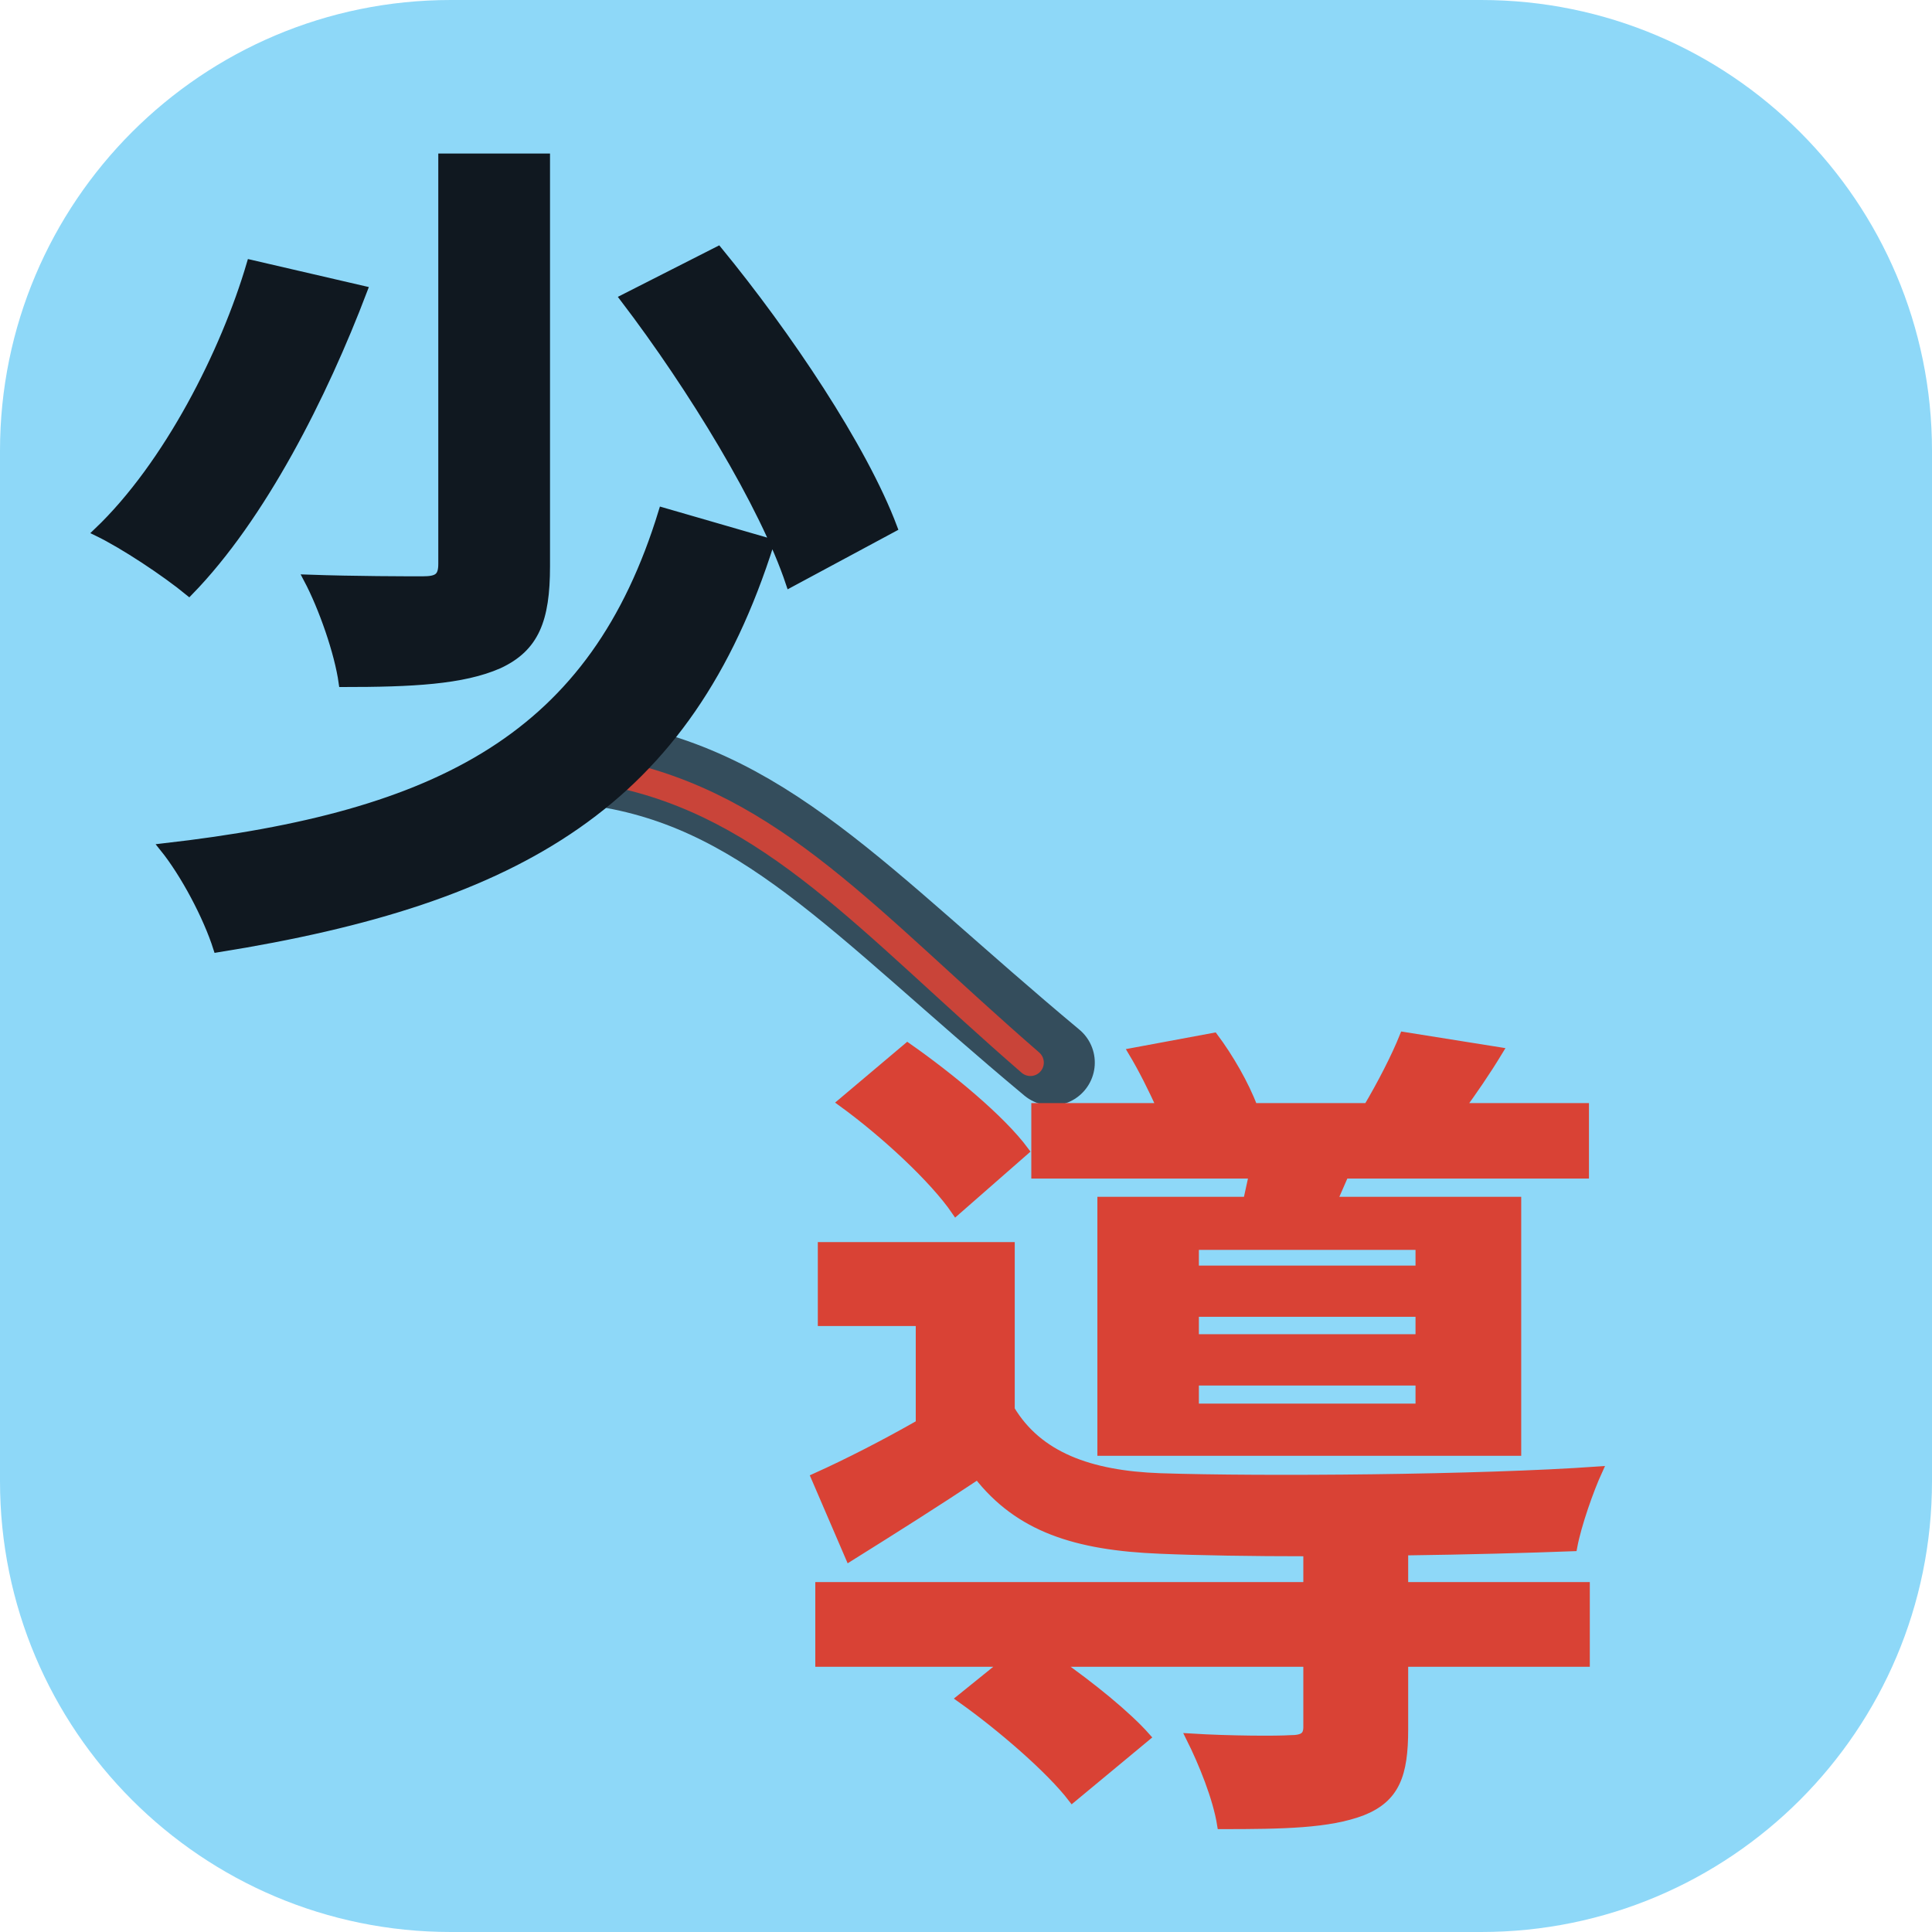
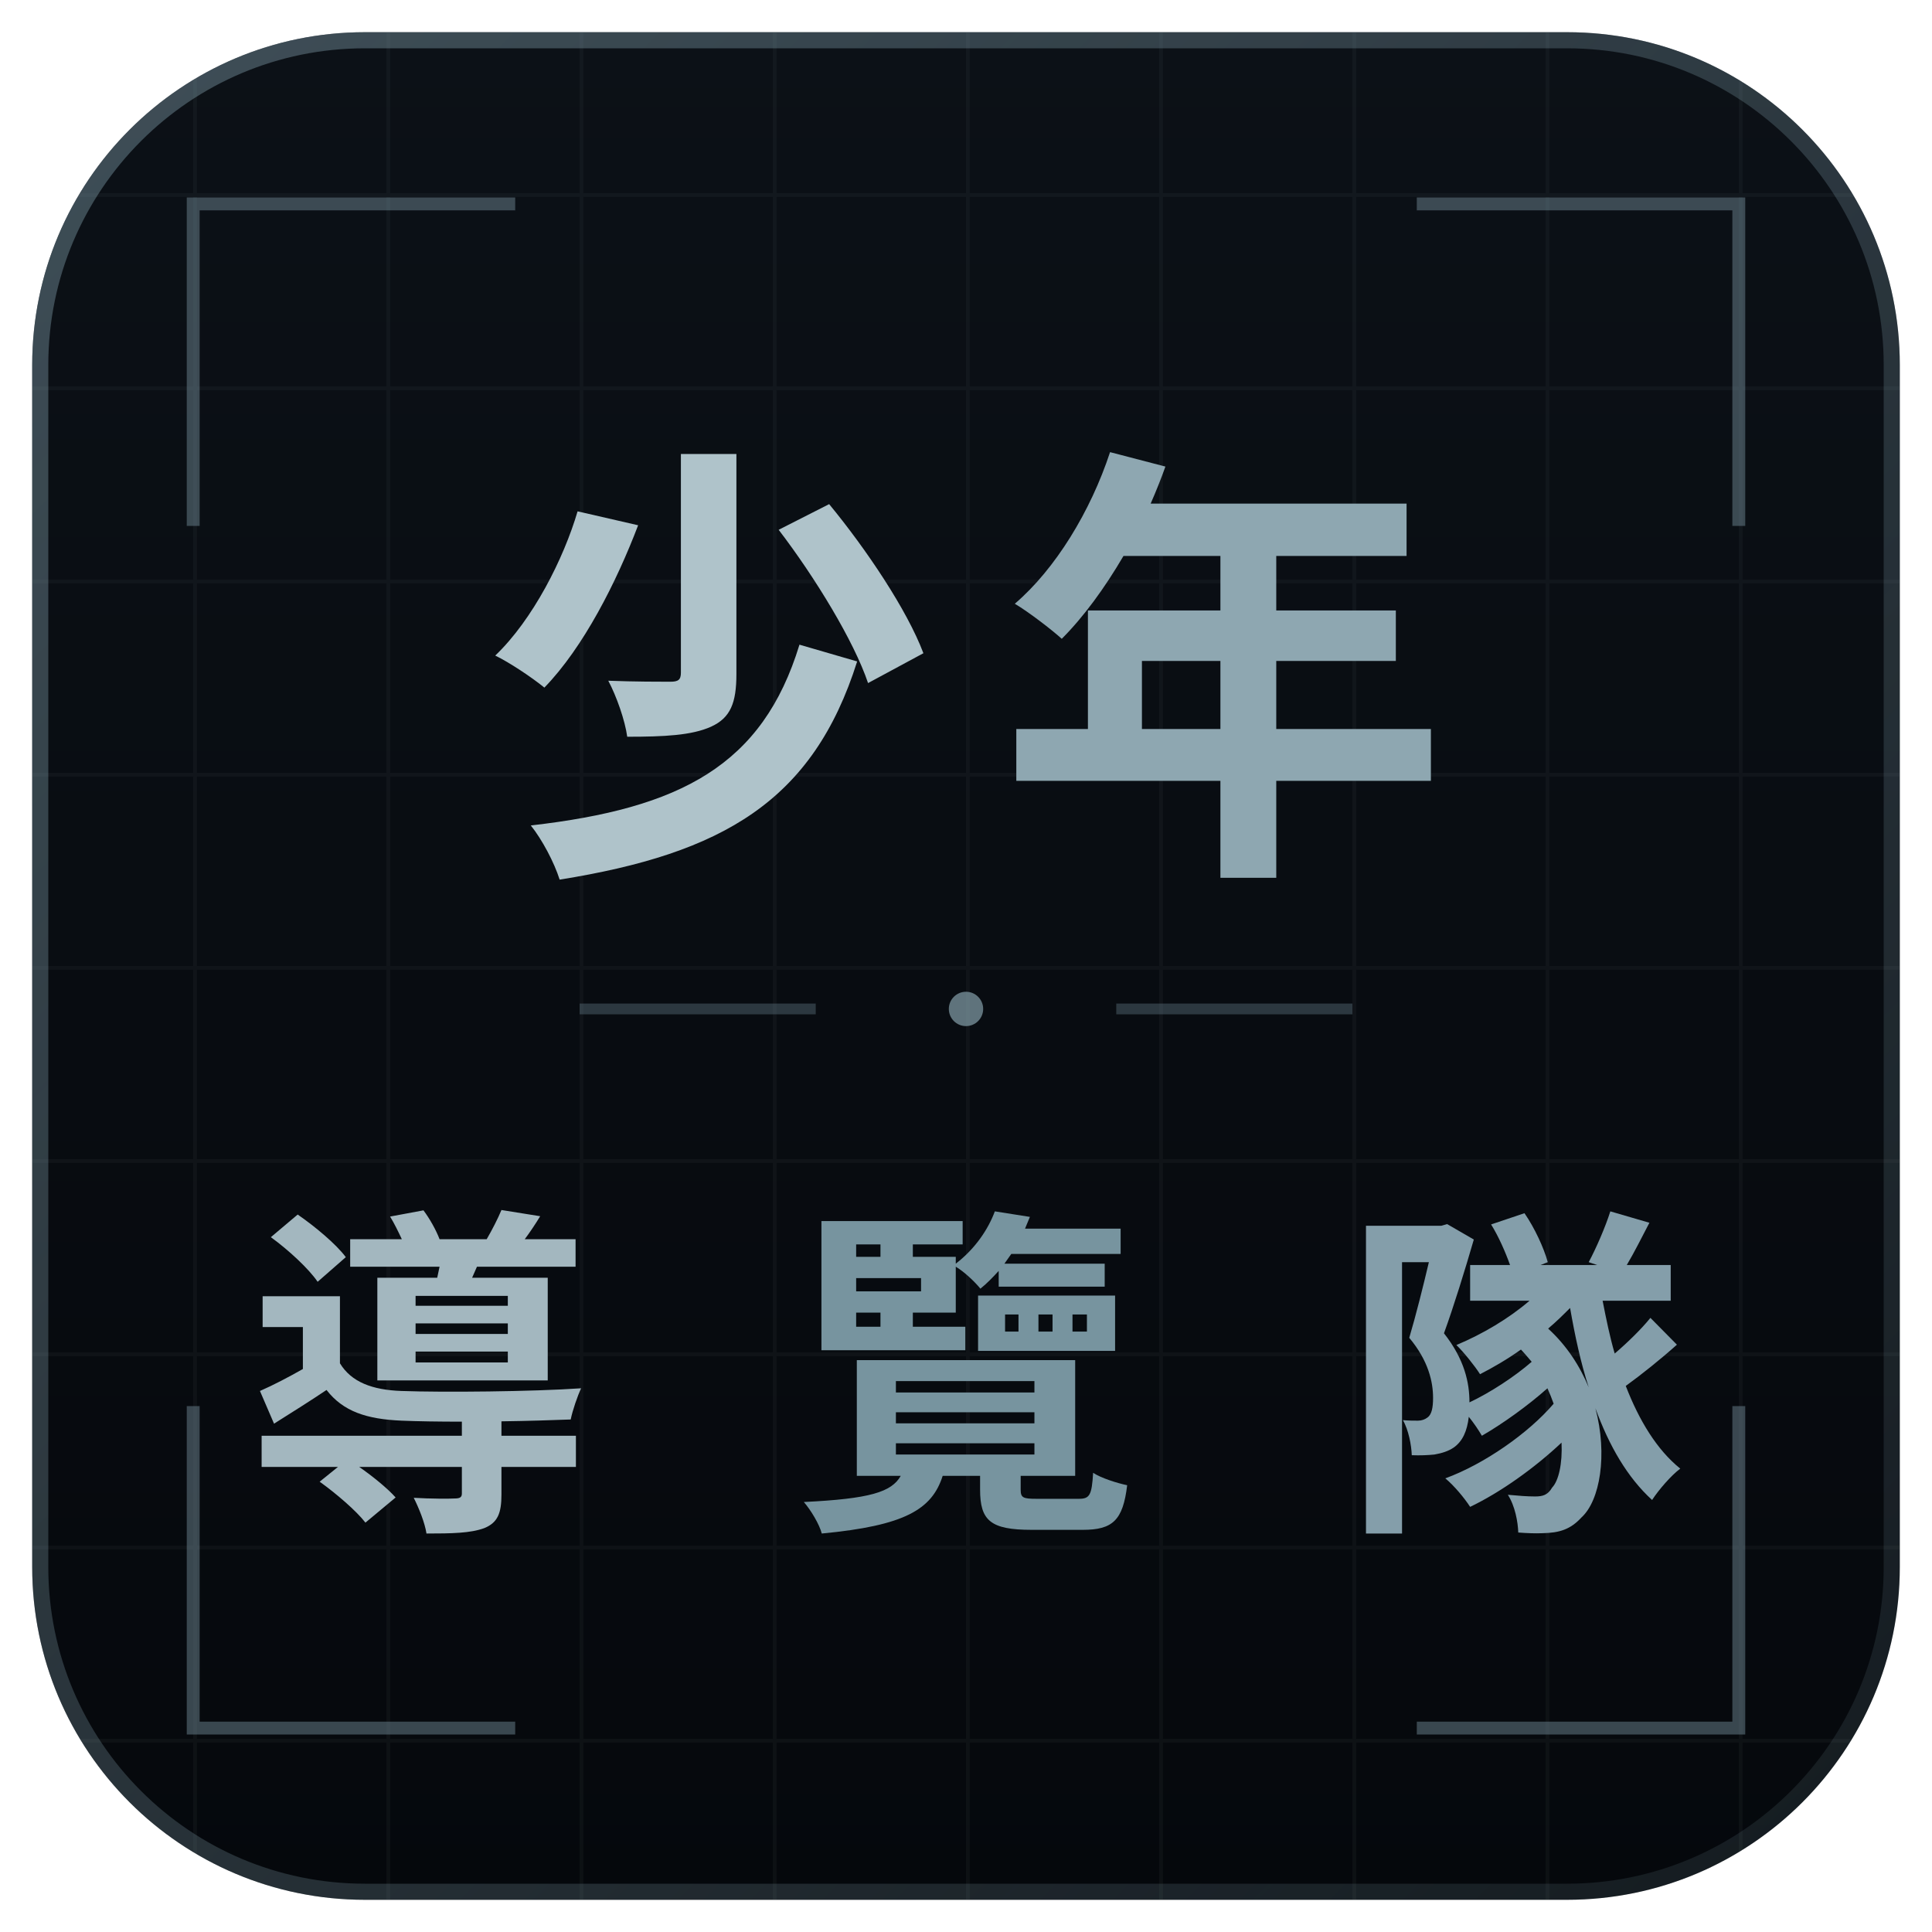
<svg xmlns="http://www.w3.org/2000/svg" width="180" height="180" viewBox="0 0 180 180" fill="none">
  <defs>
+     <linearGradient id="base" x1="90" y1="0" x2="90" y2="180" gradientUnits="userSpaceOnUse">
+       <stop stop-color="#0C1117" />
+       <stop offset="1" stop-color="#05080C" />
+     </linearGradient>
+     <pattern id="grid" width="18" height="18" patternUnits="userSpaceOnUse">
+       <path d="M18 0H0V18" stroke="#91AAB5" stroke-opacity=".055" stroke-width=".7" />
+     </pattern>
+     <linearGradient id="edge" x1="0" y1="0" x2="180" y2="180" gradientUnits="userSpaceOnUse">
+       <stop stop-color="#7894A0" stop-opacity=".48" />
+       <stop offset="1" stop-color="#7894A0" stop-opacity=".12" />
+     </linearGradient>
    <clipPath id="logo-clip">
-       <rect x="3" y="3" width="174" height="174" rx="39" />
+       <rect x="3" y="3" width="174" height="174" rx="31" />
    </clipPath>
  </defs>
-   <rect width="180" height="180" rx="42" fill="#8ED8F8" />
  <g clip-path="url(#logo-clip)">
-     <path d="M55 71C71 73 80 84 98 99" stroke="#101820" stroke-width="8" stroke-linecap="round" opacity=".72" />
-     <path d="M57 72C72 75 81 86 96 99" stroke="#D94235" stroke-width="2.5" stroke-linecap="round" opacity=".9" />
-     <text x="7" y="81" fill="#101820" stroke="#101820" stroke-width=".8" paint-order="stroke fill" font-family="Kaiti TC, BiauKai, DFKai-SB, STKaiti, Noto Serif TC, serif" font-size="78" font-weight="700" letter-spacing="-2">少</text>
-     <text x="73" y="163" fill="#D94235" stroke="#D94235" stroke-width=".8" paint-order="stroke fill" font-family="Kaiti TC, BiauKai, DFKai-SB, STKaiti, Noto Serif TC, serif" font-size="78" font-weight="700" letter-spacing="-2">導</text>
+     <rect x="3" y="3" width="174" height="174" rx="31" fill="url(#base)" />
+     <rect x="3" y="3" width="174" height="174" fill="url(#grid)" />
+     <path d="M18 49V19H48M132 19H162V49M18 131V161H48M132 161H162V131" stroke="#718B97" stroke-opacity=".48" stroke-width="1.2" />
+     <circle cx="90" cy="94" r="1.6" fill="#829BA6" fill-opacity=".72" />
+     <path d="M54 94H76M104 94H126" stroke="#718B97" stroke-opacity=".35" stroke-width="1" />
+     <text x="66" y="78" text-anchor="middle" fill="#AFC3CA" font-family="Noto Sans TC, Microsoft JhengHei, PingFang TC, sans-serif" font-size="42" font-weight="800">少</text>
+     <text x="114" y="78" text-anchor="middle" fill="#8EA7B1" font-family="Noto Sans TC, Microsoft JhengHei, PingFang TC, sans-serif" font-size="42" font-weight="800">年</text>
+     <text x="39" y="140" text-anchor="middle" fill="#A3B7BF" font-family="Noto Sans TC, Microsoft JhengHei, PingFang TC, sans-serif" font-size="32" font-weight="800">導</text>
+     <text x="90" y="140" text-anchor="middle" fill="#77949F" font-family="Noto Sans TC, Microsoft JhengHei, PingFang TC, sans-serif" font-size="32" font-weight="800">覽</text>
+     <text x="141" y="140" text-anchor="middle" fill="#849EAA" font-family="Noto Sans TC, Microsoft JhengHei, PingFang TC, sans-serif" font-size="32" font-weight="800">隊</text>
  </g>
+   <rect x="3.75" y="3.75" width="172.5" height="172.5" rx="30.25" stroke="url(#edge)" stroke-width="1.5" />
</svg>
